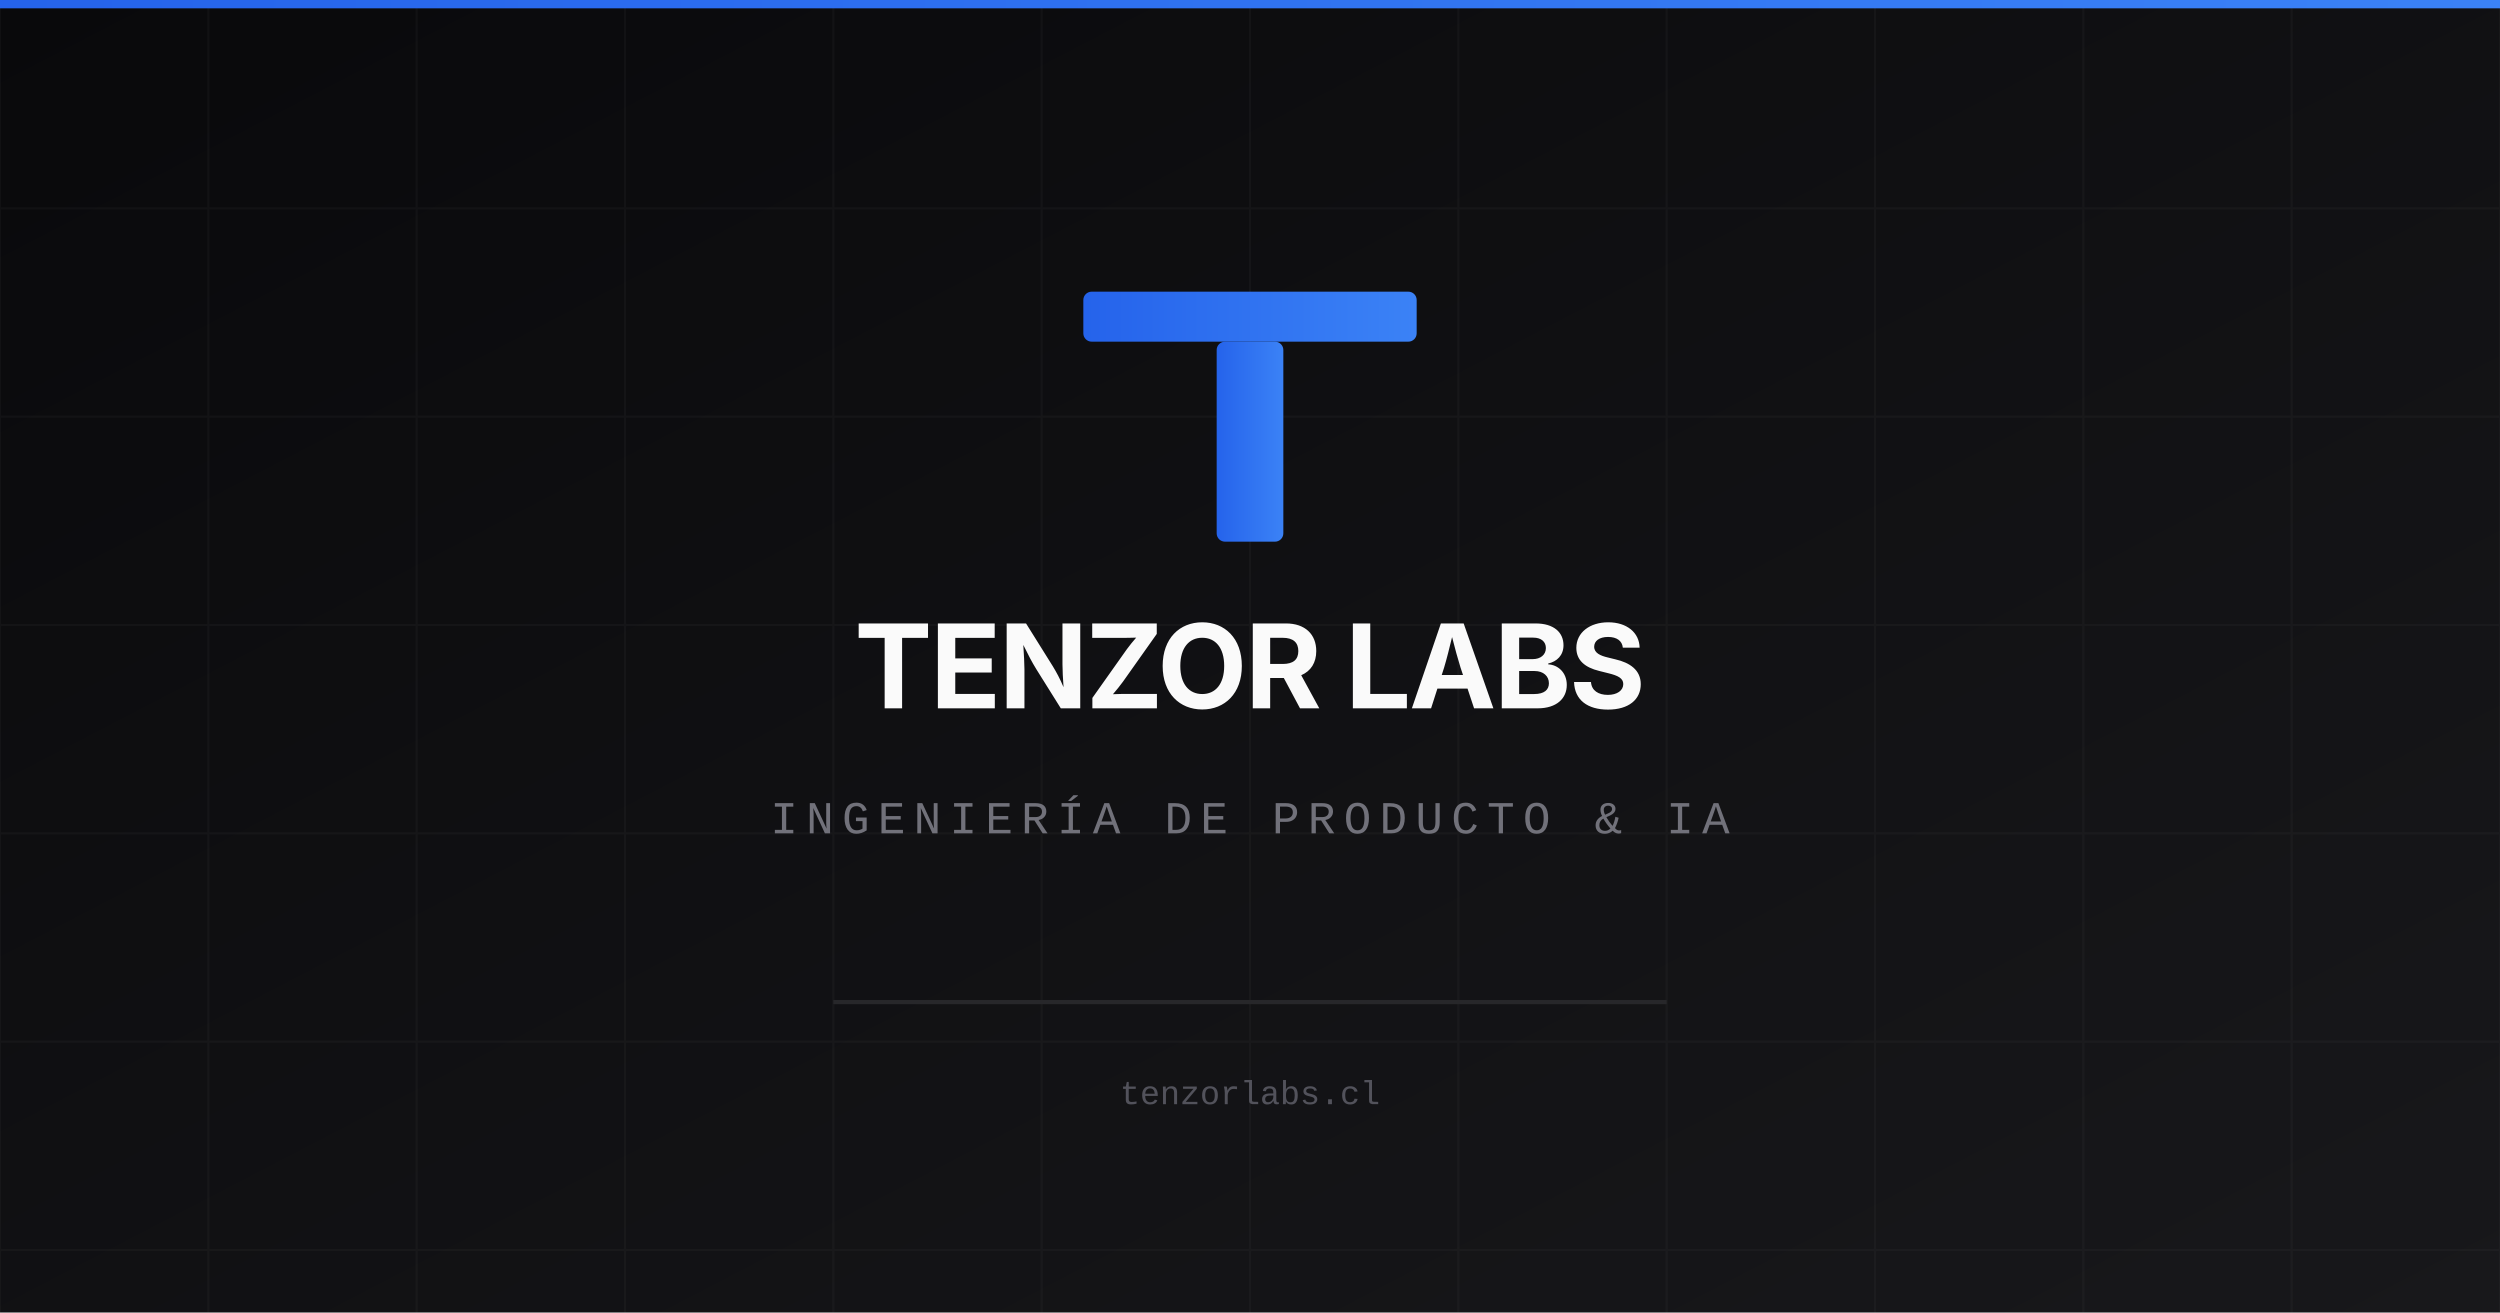
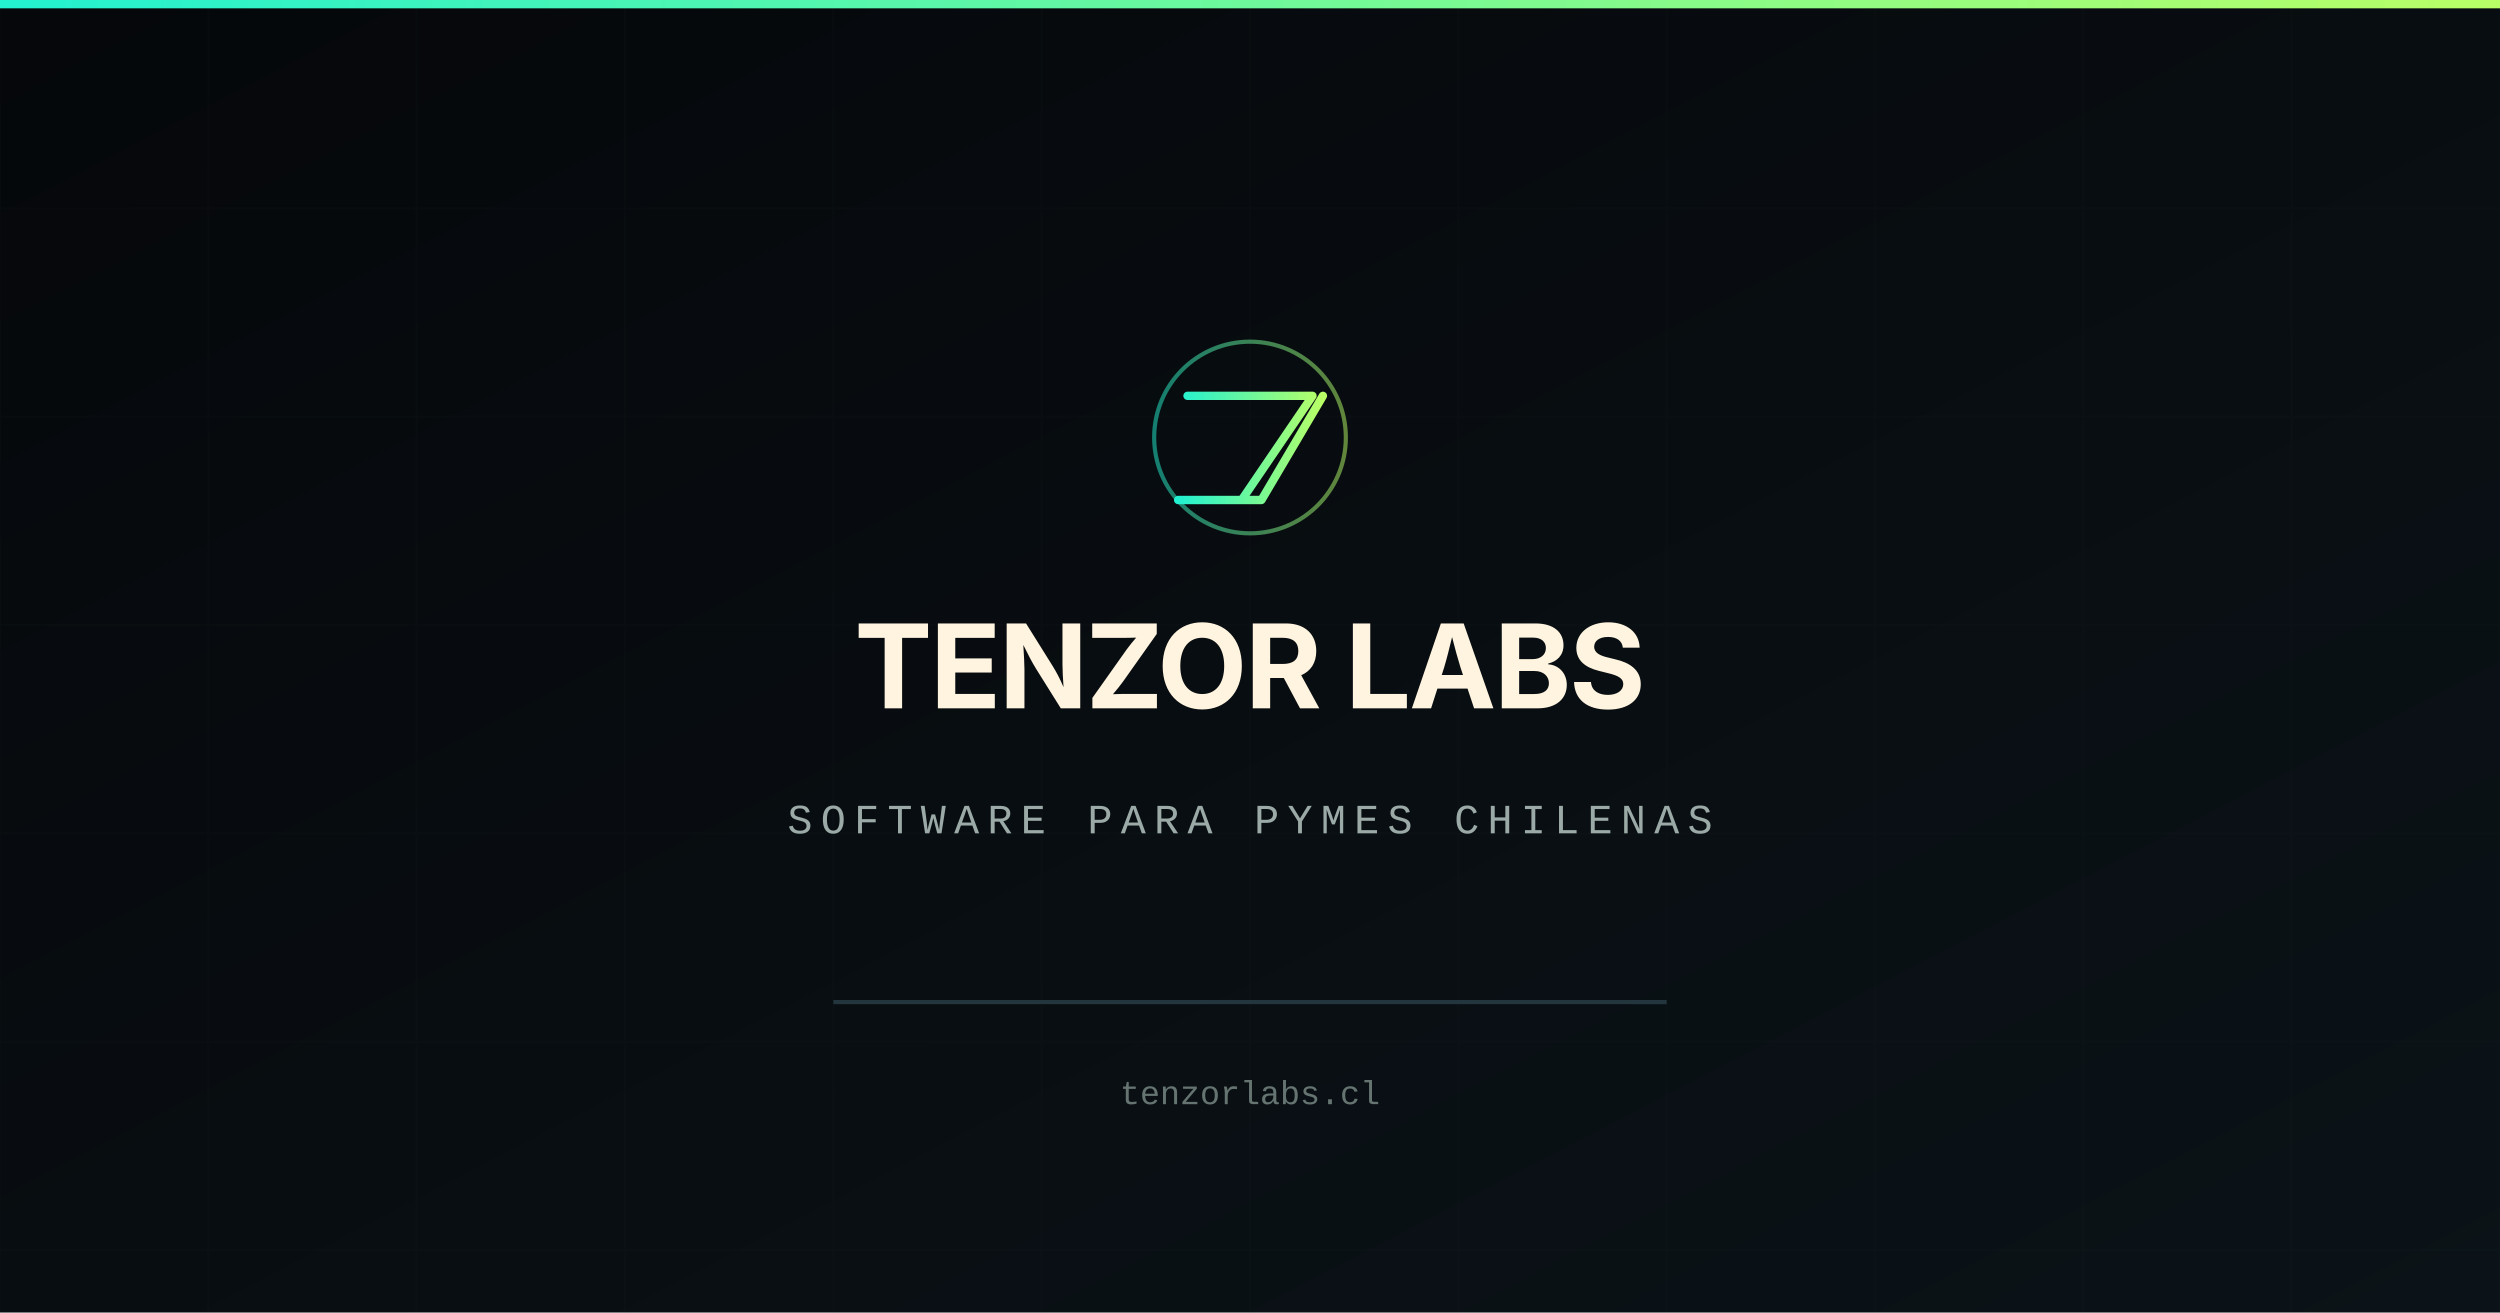
<svg xmlns="http://www.w3.org/2000/svg" width="1200" height="630" viewBox="0 0 1200 630">
  <defs>
    <linearGradient id="bg" x1="0%" y1="0%" x2="100%" y2="100%">
-       <stop offset="0%" style="stop-color:#09090B" />
-       <stop offset="100%" style="stop-color:#18181B" />
+       <stop offset="0%" style="stop-color:#05070A" />
+       <stop offset="100%" style="stop-color:#0B1318" />
    </linearGradient>
    <linearGradient id="accent" x1="0%" y1="0%" x2="100%" y2="0%">
-       <stop offset="0%" style="stop-color:#2563EB" />
-       <stop offset="100%" style="stop-color:#3B82F6" />
+       <stop offset="0%" style="stop-color:#22F1D1" />
+       <stop offset="100%" style="stop-color:#B9FF66" />
    </linearGradient>
  </defs>
  <rect width="1200" height="630" fill="url(#bg)" />
-   <g opacity="0.03">
-     <line x1="0" y1="0" x2="0" y2="630" stroke="#FFFFFF" stroke-width="1" />
-     <line x1="100" y1="0" x2="100" y2="630" stroke="#FFFFFF" stroke-width="1" />
-     <line x1="200" y1="0" x2="200" y2="630" stroke="#FFFFFF" stroke-width="1" />
-     <line x1="300" y1="0" x2="300" y2="630" stroke="#FFFFFF" stroke-width="1" />
-     <line x1="400" y1="0" x2="400" y2="630" stroke="#FFFFFF" stroke-width="1" />
-     <line x1="500" y1="0" x2="500" y2="630" stroke="#FFFFFF" stroke-width="1" />
-     <line x1="600" y1="0" x2="600" y2="630" stroke="#FFFFFF" stroke-width="1" />
-     <line x1="700" y1="0" x2="700" y2="630" stroke="#FFFFFF" stroke-width="1" />
-     <line x1="800" y1="0" x2="800" y2="630" stroke="#FFFFFF" stroke-width="1" />
-     <line x1="900" y1="0" x2="900" y2="630" stroke="#FFFFFF" stroke-width="1" />
-     <line x1="1000" y1="0" x2="1000" y2="630" stroke="#FFFFFF" stroke-width="1" />
-     <line x1="1100" y1="0" x2="1100" y2="630" stroke="#FFFFFF" stroke-width="1" />
-     <line x1="1200" y1="0" x2="1200" y2="630" stroke="#FFFFFF" stroke-width="1" />
-     <line x1="0" y1="0" x2="1200" y2="0" stroke="#FFFFFF" stroke-width="1" />
-     <line x1="0" y1="100" x2="1200" y2="100" stroke="#FFFFFF" stroke-width="1" />
-     <line x1="0" y1="200" x2="1200" y2="200" stroke="#FFFFFF" stroke-width="1" />
-     <line x1="0" y1="300" x2="1200" y2="300" stroke="#FFFFFF" stroke-width="1" />
-     <line x1="0" y1="400" x2="1200" y2="400" stroke="#FFFFFF" stroke-width="1" />
-     <line x1="0" y1="500" x2="1200" y2="500" stroke="#FFFFFF" stroke-width="1" />
-     <line x1="0" y1="600" x2="1200" y2="600" stroke="#FFFFFF" stroke-width="1" />
+   <g opacity="0.05">
+     <line x1="0" y1="0" x2="0" y2="630" stroke="#24363D" stroke-width="1" />
+     <line x1="100" y1="0" x2="100" y2="630" stroke="#24363D" stroke-width="1" />
+     <line x1="200" y1="0" x2="200" y2="630" stroke="#24363D" stroke-width="1" />
+     <line x1="300" y1="0" x2="300" y2="630" stroke="#24363D" stroke-width="1" />
+     <line x1="400" y1="0" x2="400" y2="630" stroke="#24363D" stroke-width="1" />
+     <line x1="500" y1="0" x2="500" y2="630" stroke="#24363D" stroke-width="1" />
+     <line x1="600" y1="0" x2="600" y2="630" stroke="#24363D" stroke-width="1" />
+     <line x1="700" y1="0" x2="700" y2="630" stroke="#24363D" stroke-width="1" />
+     <line x1="800" y1="0" x2="800" y2="630" stroke="#24363D" stroke-width="1" />
+     <line x1="900" y1="0" x2="900" y2="630" stroke="#24363D" stroke-width="1" />
+     <line x1="1000" y1="0" x2="1000" y2="630" stroke="#24363D" stroke-width="1" />
+     <line x1="1100" y1="0" x2="1100" y2="630" stroke="#24363D" stroke-width="1" />
+     <line x1="1200" y1="0" x2="1200" y2="630" stroke="#24363D" stroke-width="1" />
+     <line x1="0" y1="0" x2="1200" y2="0" stroke="#24363D" stroke-width="1" />
+     <line x1="0" y1="100" x2="1200" y2="100" stroke="#24363D" stroke-width="1" />
+     <line x1="0" y1="200" x2="1200" y2="200" stroke="#24363D" stroke-width="1" />
+     <line x1="0" y1="300" x2="1200" y2="300" stroke="#24363D" stroke-width="1" />
+     <line x1="0" y1="400" x2="1200" y2="400" stroke="#24363D" stroke-width="1" />
+     <line x1="0" y1="500" x2="1200" y2="500" stroke="#24363D" stroke-width="1" />
+     <line x1="0" y1="600" x2="1200" y2="600" stroke="#24363D" stroke-width="1" />
  </g>
  <rect x="0" y="0" width="1200" height="4" fill="url(#accent)" />
-   <g transform="translate(600, 200)">
-     <rect x="-80" y="-60" width="160" height="24" rx="4" fill="url(#accent)" />
-     <rect x="-16" y="-36" width="32" height="96" rx="4" fill="url(#accent)" />
+   <g transform="translate(600, 210)">
+     <circle cx="0" cy="0" r="46" fill="none" stroke="url(#accent)" stroke-width="2" opacity="0.5" />
+     <path d="M-30 -20h60L-4 30M35 -20 5.5 30h-40" stroke="url(#accent)" stroke-linecap="round" stroke-linejoin="round" stroke-width="4" fill="none" />
  </g>
-   <text x="600" y="340" font-family="system-ui, -apple-system, sans-serif" font-size="56" font-weight="700" fill="#FAFAFA" text-anchor="middle" letter-spacing="-1">TENZOR LABS</text>
-   <text x="600" y="400" font-family="'JetBrains Mono', 'Courier New', monospace" font-size="22" fill="#71717A" text-anchor="middle" letter-spacing="4">INGENIERÍA DE PRODUCTO &amp; IA</text>
-   <rect x="400" y="480" width="400" height="2" fill="#27272A" />
-   <text x="600" y="530" font-family="'JetBrains Mono', 'Courier New', monospace" font-size="16" fill="#52525B" text-anchor="middle">tenzorlabs.cl</text>
+   <text x="600" y="340" font-family="system-ui, -apple-system, sans-serif" font-size="56" font-weight="700" fill="#FFF4DF" text-anchor="middle" letter-spacing="-1">TENZOR LABS</text>
+   <text x="600" y="400" font-family="'JetBrains Mono', 'Courier New', monospace" font-size="20" fill="#9BAAA6" text-anchor="middle" letter-spacing="4">SOFTWARE PARA PYMES CHILENAS</text>
+   <rect x="400" y="480" width="400" height="2" fill="#24363D" />
+   <text x="600" y="530" font-family="'JetBrains Mono', 'Courier New', monospace" font-size="16" fill="#657470" text-anchor="middle">tenzorlabs.cl</text>
</svg>
